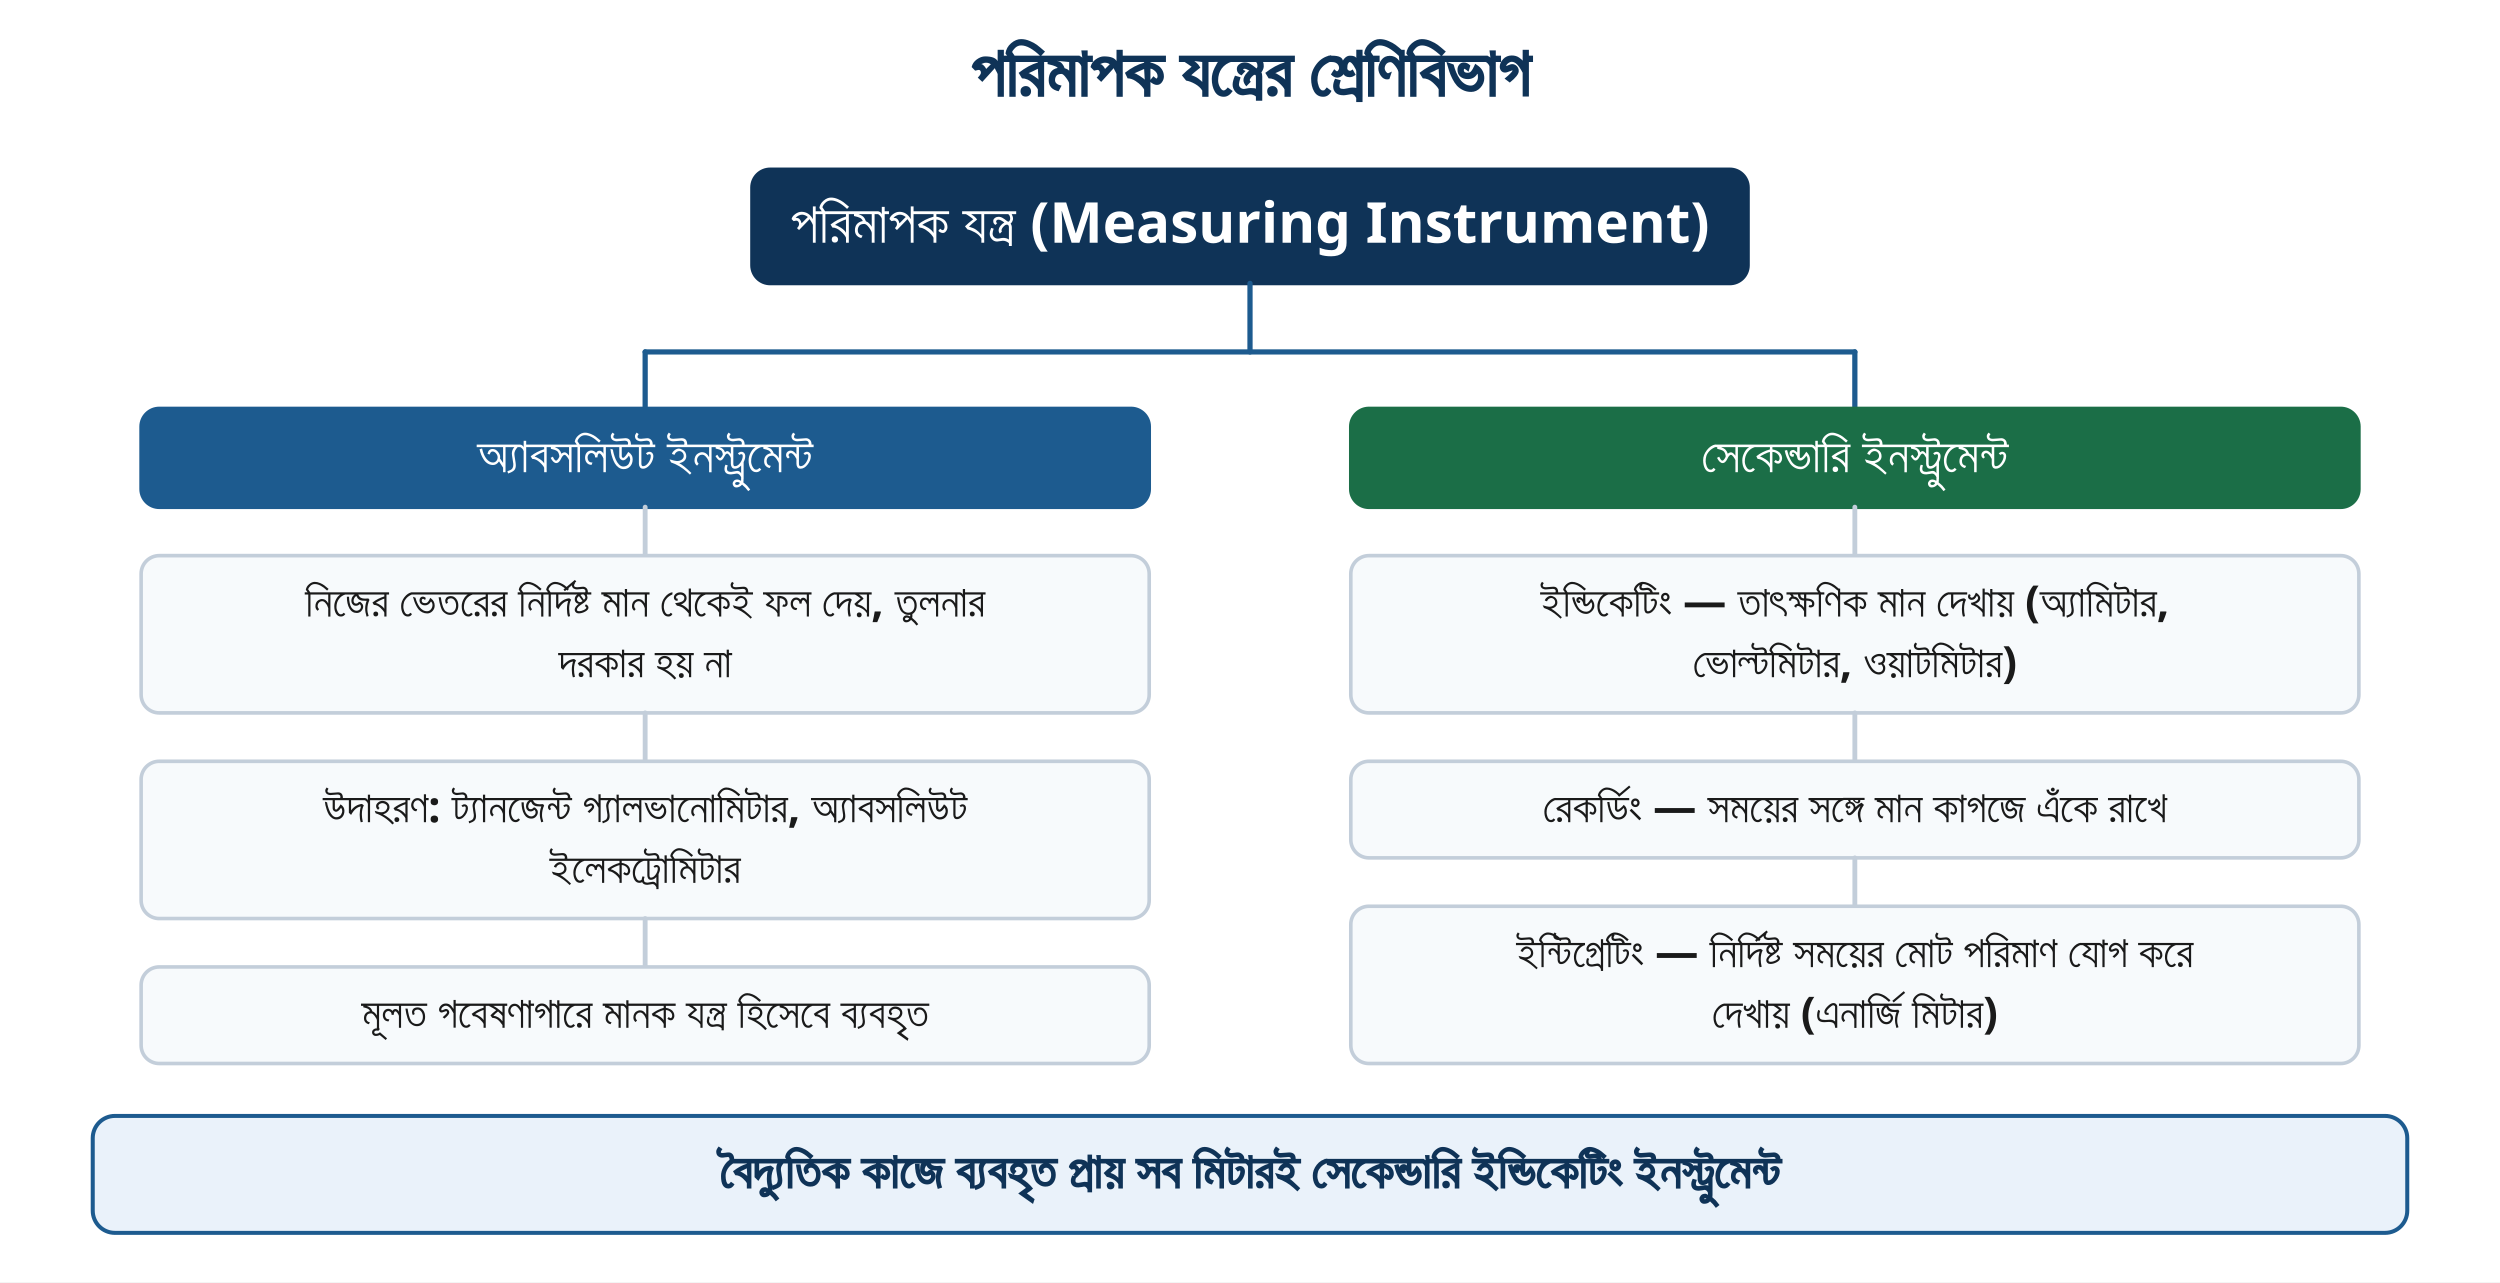
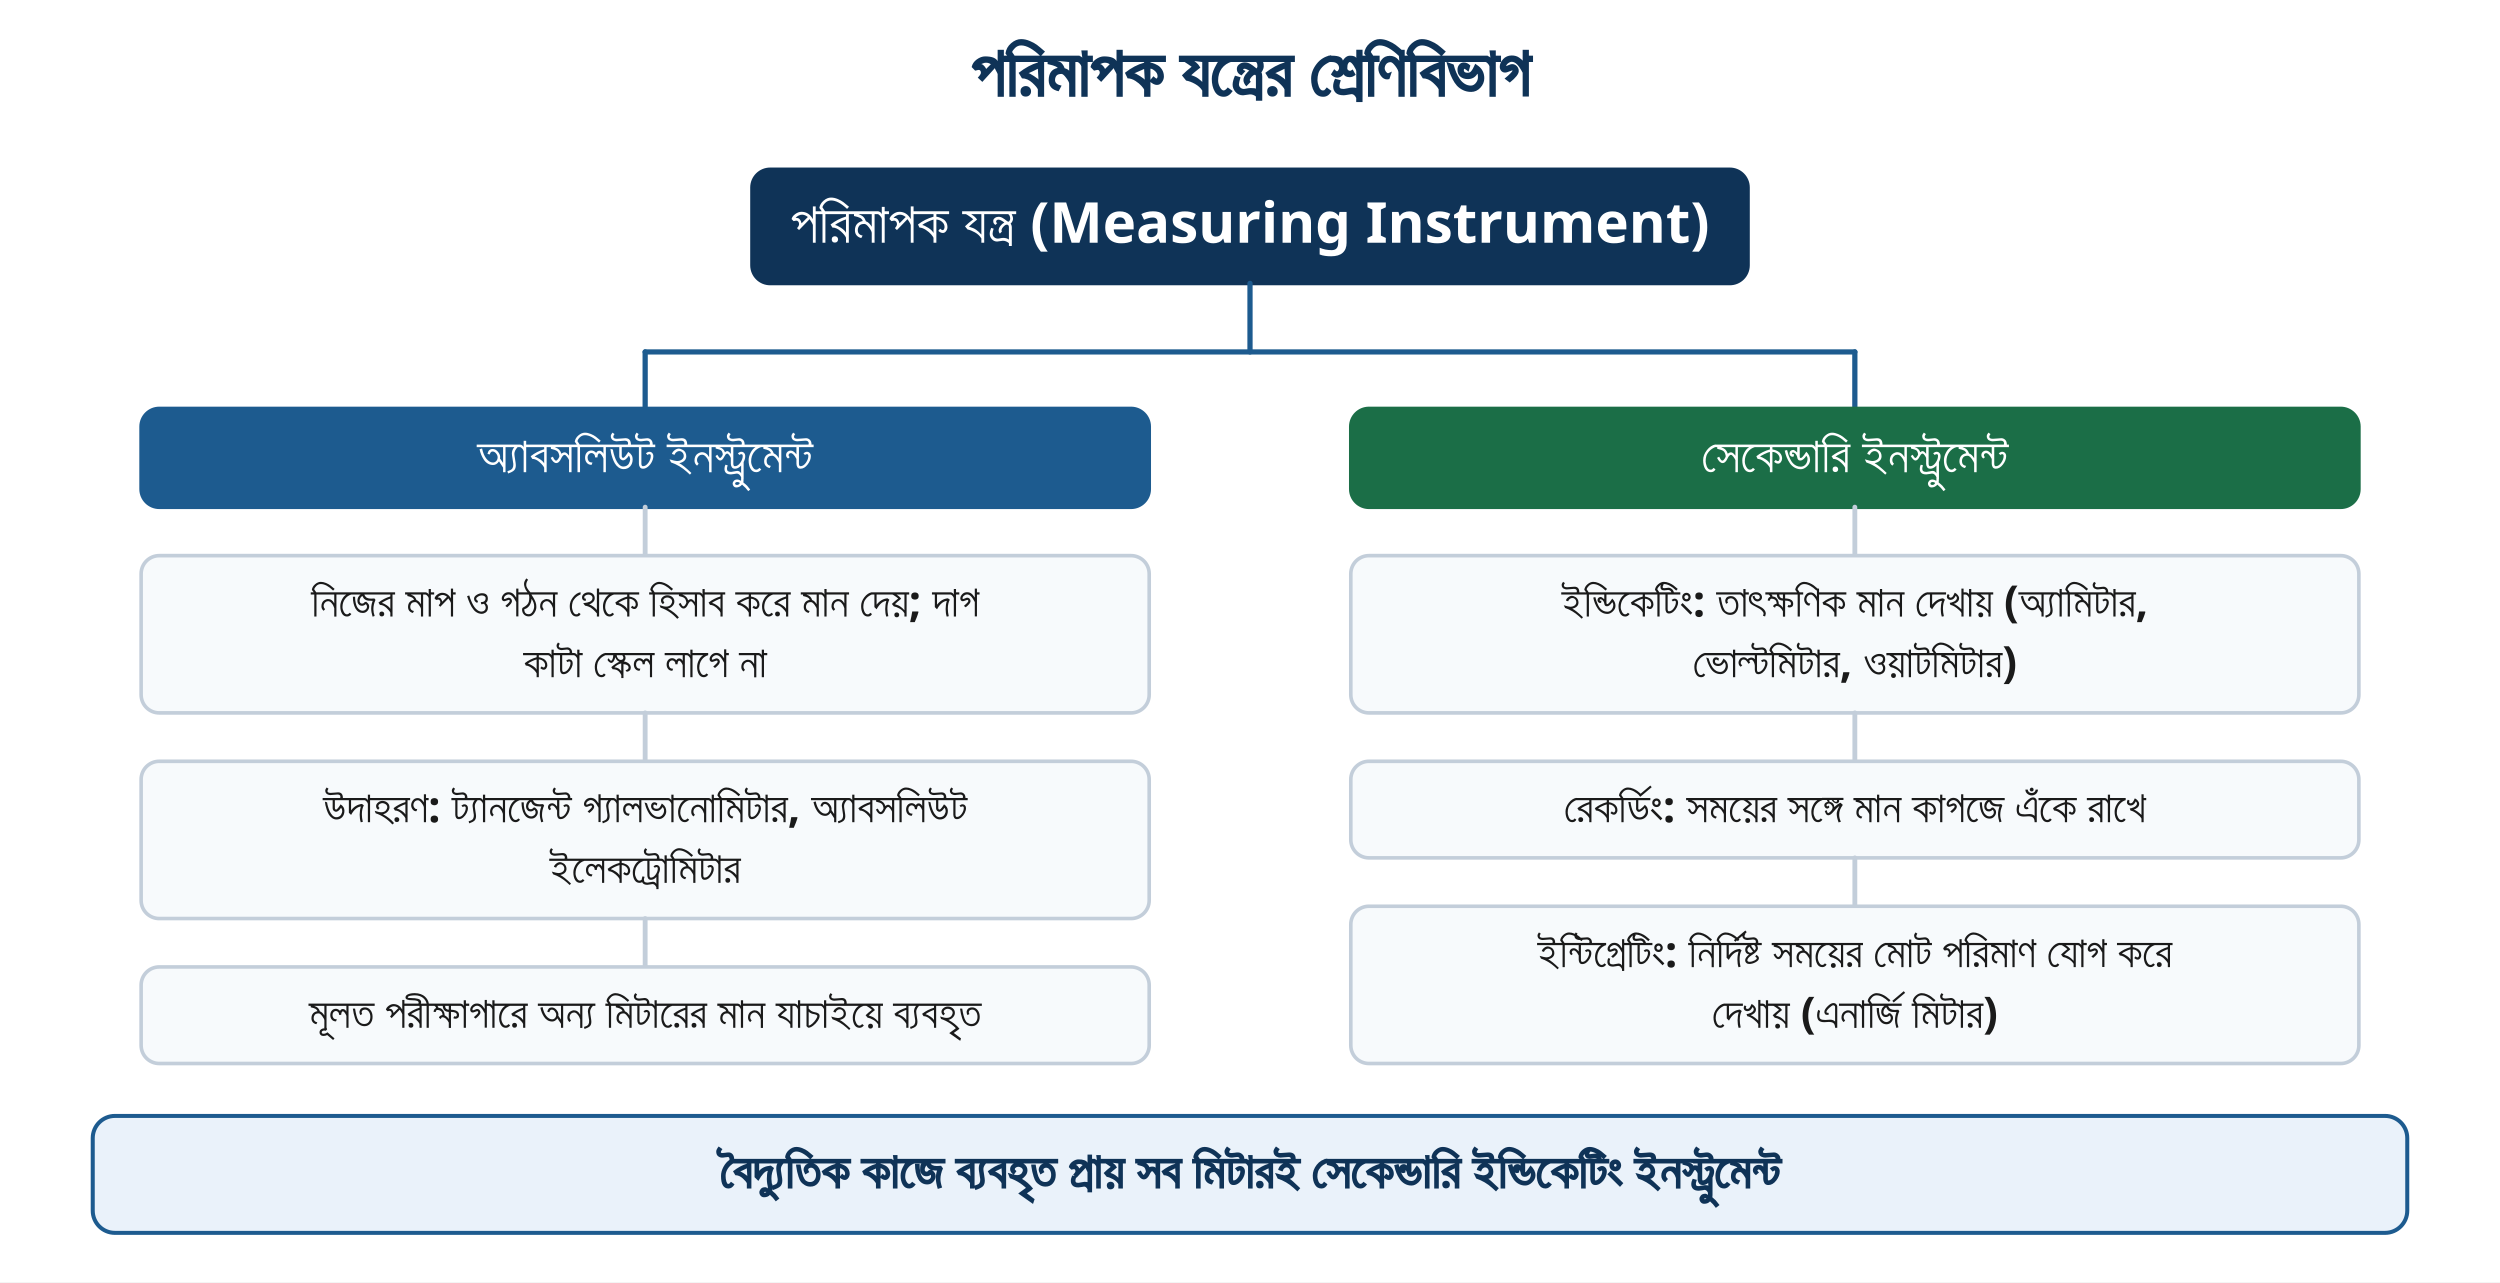
<svg xmlns="http://www.w3.org/2000/svg" width="1240" height="636" viewBox="0 0 1240 636">
  <rect width="1240" height="636" fill="#FFFFFF" />
  <text x="620.0" y="48.0" font-family="Kalpurush" font-size="34" font-weight="700" fill="#0F3357" text-anchor="middle">পরিমাপক যন্ত্রের শ্রেণিবিভাগ</text>
  <rect x="373.0" y="84.0" width="494.0" height="56.6" rx="9" fill="#0F3357" stroke="#0F3357" stroke-width="1.8" />
  <text x="620.0" y="120.4" font-family="Kalpurush" font-size="28" font-weight="600" fill="#FFFFFF" text-anchor="middle">পরিমাপক যন্ত্র (Measuring Instrument)</text>
  <path d="M 620 140.56 L 620 174.56" fill="none" stroke="#1D5B8F" stroke-width="2.6" stroke-linecap="round" stroke-linejoin="round" />
  <path d="M 320 174.56 L 920 174.56" fill="none" stroke="#1D5B8F" stroke-width="2.6" stroke-linecap="round" stroke-linejoin="round" />
  <path d="M 320 174.56 L 320 202.56" fill="none" stroke="#1D5B8F" stroke-width="2.6" stroke-linecap="round" stroke-linejoin="round" />
  <rect x="70.0" y="202.6" width="500.0" height="49.0" rx="9" fill="#1D5B8F" stroke="#1D5B8F" stroke-width="1.8" />
  <text x="320.0" y="234.2" font-family="Kalpurush" font-size="24.5" font-weight="600" fill="#FFFFFF" text-anchor="middle">অ্যাবসলিউট ইনস্ট্রুমেন্ট</text>
  <path d="M 320 251.55 L 320 275.55" fill="none" stroke="#C3CEDA" stroke-width="2.4" stroke-linecap="round" stroke-linejoin="round" />
  <rect x="70.0" y="275.6" width="500.0" height="78.0" rx="9" fill="#F7FAFC" stroke="#C3CEDA" stroke-width="1.8" />
-   <text x="320.0" y="305.8" font-family="Kalpurush" font-size="21.5" font-weight="600" fill="#1A1A1A" text-anchor="middle">নিজের ভেতরের নির্দিষ্ট মান থেকেই ফল দেয়, তুলনার</text>
-   <text x="320.0" y="335.9" font-family="Kalpurush" font-size="21.5" font-weight="600" fill="#1A1A1A" text-anchor="middle">দরকার হয় না</text>
+   <text x="320.0" y="305.8" font-family="Kalpurush" font-size="21.5" font-weight="600" fill="#1A1A1A" text-anchor="middle">নিজের মাপ ও গঠন থেকে হিসাব করে মান দেয়; দাগ</text>
+   <text x="320.0" y="335.9" font-family="Kalpurush" font-size="21.5" font-weight="600" fill="#1A1A1A" text-anchor="middle">কাটা স্কেল লাগে না</text>
  <path d="M 320 353.58 L 320 377.58" fill="none" stroke="#C3CEDA" stroke-width="2.4" stroke-linecap="round" stroke-linejoin="round" />
  <rect x="70.0" y="377.6" width="500.0" height="78.0" rx="9" fill="#F7FAFC" stroke="#C3CEDA" stroke-width="1.8" />
  <text x="320.0" y="407.8" font-family="Kalpurush" font-size="21.5" font-weight="600" fill="#1A1A1A" text-anchor="middle">উদাহরণ: ট্যানজেন্ট গ্যালভানোমিটার, অ্যাবসলিউট</text>
  <text x="320.0" y="437.9" font-family="Kalpurush" font-size="21.5" font-weight="600" fill="#1A1A1A" text-anchor="middle">ইলেকট্রোমিটার</text>
  <path d="M 320 455.61 L 320 479.61" fill="none" stroke="#C3CEDA" stroke-width="2.4" stroke-linecap="round" stroke-linejoin="round" />
  <rect x="70.0" y="479.6" width="500.0" height="47.9" rx="9" fill="#F7FAFC" stroke="#C3CEDA" stroke-width="1.8" />
-   <text x="320.0" y="509.8" font-family="Kalpurush" font-size="21.5" font-weight="600" fill="#1A1A1A" text-anchor="middle">মূলত গবেষণাগারে মানক যন্ত্র হিসেবে ব্যবহৃত</text>
+   <text x="320.0" y="509.8" font-family="Kalpurush" font-size="21.5" font-weight="600" fill="#1A1A1A" text-anchor="middle">মূলত পরীক্ষাগারে অন্য মিটারের মান যাচাইয়ে ব্যবহৃত</text>
  <path d="M 920 174.56 L 920 202.56" fill="none" stroke="#1D5B8F" stroke-width="2.6" stroke-linecap="round" stroke-linejoin="round" />
  <rect x="670.0" y="202.6" width="500.0" height="49.0" rx="9" fill="#1B6E47" stroke="#1B6E47" stroke-width="1.8" />
  <text x="920.0" y="234.2" font-family="Kalpurush" font-size="24.5" font-weight="600" fill="#FFFFFF" text-anchor="middle">সেকেন্ডারি ইনস্ট্রুমেন্ট</text>
  <path d="M 920 251.55 L 920 275.55" fill="none" stroke="#C3CEDA" stroke-width="2.4" stroke-linecap="round" stroke-linejoin="round" />
  <rect x="670.0" y="275.6" width="500.0" height="78.0" rx="9" fill="#F7FAFC" stroke="#C3CEDA" stroke-width="1.8" />
-   <text x="920.0" y="305.8" font-family="Kalpurush" font-size="21.5" font-weight="600" fill="#1A1A1A" text-anchor="middle">ইন্ডিকেটিং — তাৎক্ষণিক মান দেখায় (অ্যামিটার,</text>
+   <text x="920.0" y="305.8" font-family="Kalpurush" font-size="21.5" font-weight="600" fill="#1A1A1A" text-anchor="middle">ইন্ডিকেটিং: তাৎক্ষণিক মান দেখায় (অ্যামিটার,</text>
  <text x="920.0" y="335.9" font-family="Kalpurush" font-size="21.5" font-weight="600" fill="#1A1A1A" text-anchor="middle">ভোল্টমিটার, ওয়াটমিটার)</text>
  <path d="M 920 353.58 L 920 377.58" fill="none" stroke="#C3CEDA" stroke-width="2.4" stroke-linecap="round" stroke-linejoin="round" />
  <rect x="670.0" y="377.6" width="500.0" height="47.9" rx="9" fill="#F7FAFC" stroke="#C3CEDA" stroke-width="1.8" />
-   <text x="920.0" y="407.8" font-family="Kalpurush" font-size="21.5" font-weight="600" fill="#1A1A1A" text-anchor="middle">রেকর্ডিং — সময়ের সঙ্গে মান কাগজে এঁকে রাখে</text>
+   <text x="920.0" y="407.8" font-family="Kalpurush" font-size="21.5" font-weight="600" fill="#1A1A1A" text-anchor="middle">রেকর্ডিং: সময়ের সঙ্গে মান কাগজে এঁকে রাখে</text>
  <path d="M 920 425.51 L 920 449.51" fill="none" stroke="#C3CEDA" stroke-width="2.4" stroke-linecap="round" stroke-linejoin="round" />
  <rect x="670.0" y="449.5" width="500.0" height="78.0" rx="9" fill="#F7FAFC" stroke="#C3CEDA" stroke-width="1.8" />
-   <text x="920.0" y="479.7" font-family="Kalpurush" font-size="21.5" font-weight="600" fill="#1A1A1A" text-anchor="middle">ইন্টিগ্রেটিং — নির্দিষ্ট সময়ের মোট পরিমাণ যোগ করে</text>
+   <text x="920.0" y="479.7" font-family="Kalpurush" font-size="21.5" font-weight="600" fill="#1A1A1A" text-anchor="middle">ইন্টিগ্রেটিং: নির্দিষ্ট সময়ের মোট পরিমাণ যোগ করে</text>
  <text x="920.0" y="509.8" font-family="Kalpurush" font-size="21.5" font-weight="600" fill="#1A1A1A" text-anchor="middle">দেখায় (এনার্জি মিটার)</text>
  <rect x="46.0" y="553.5" width="1148.0" height="58.0" rx="11" fill="#EAF2FA" stroke="#1D5B8F" stroke-width="2" />
  <text x="620.0" y="589.5" font-family="Kalpurush" font-size="24.5" font-weight="700" fill="#0F3357" text-anchor="middle">বৈদ্যুতিক কাজে ব্যবহৃত প্রায় সব মিটারই সেকেন্ডারি ইন্ডিকেটিং ইনস্ট্রুমেন্ট</text>
</svg>
